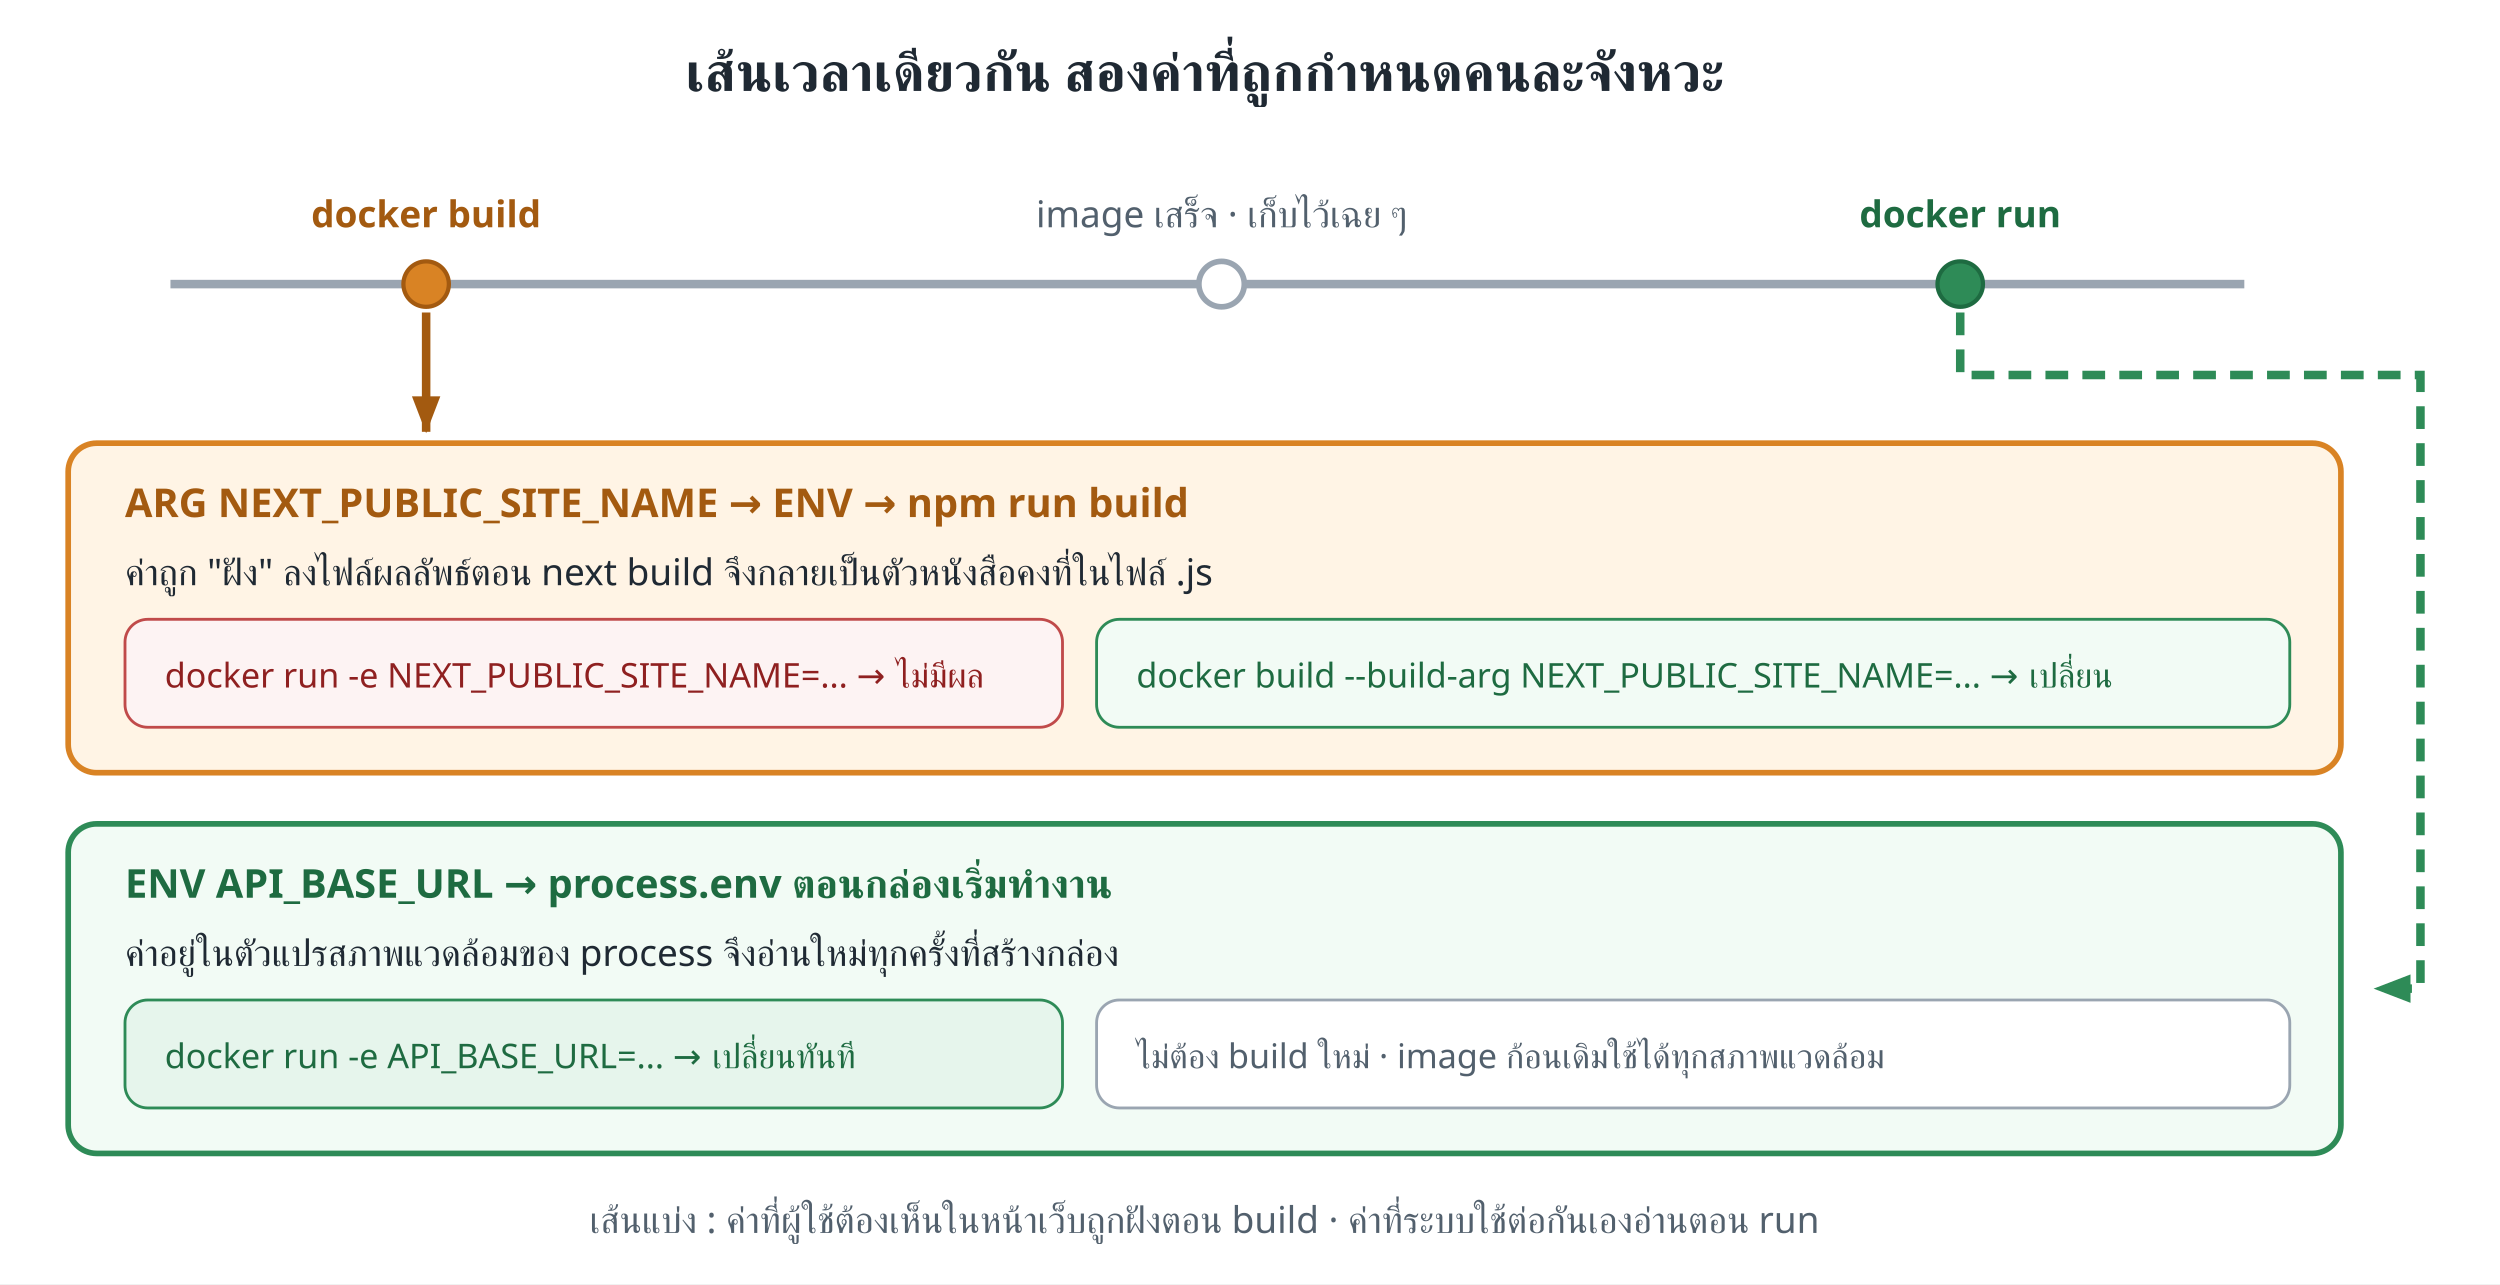
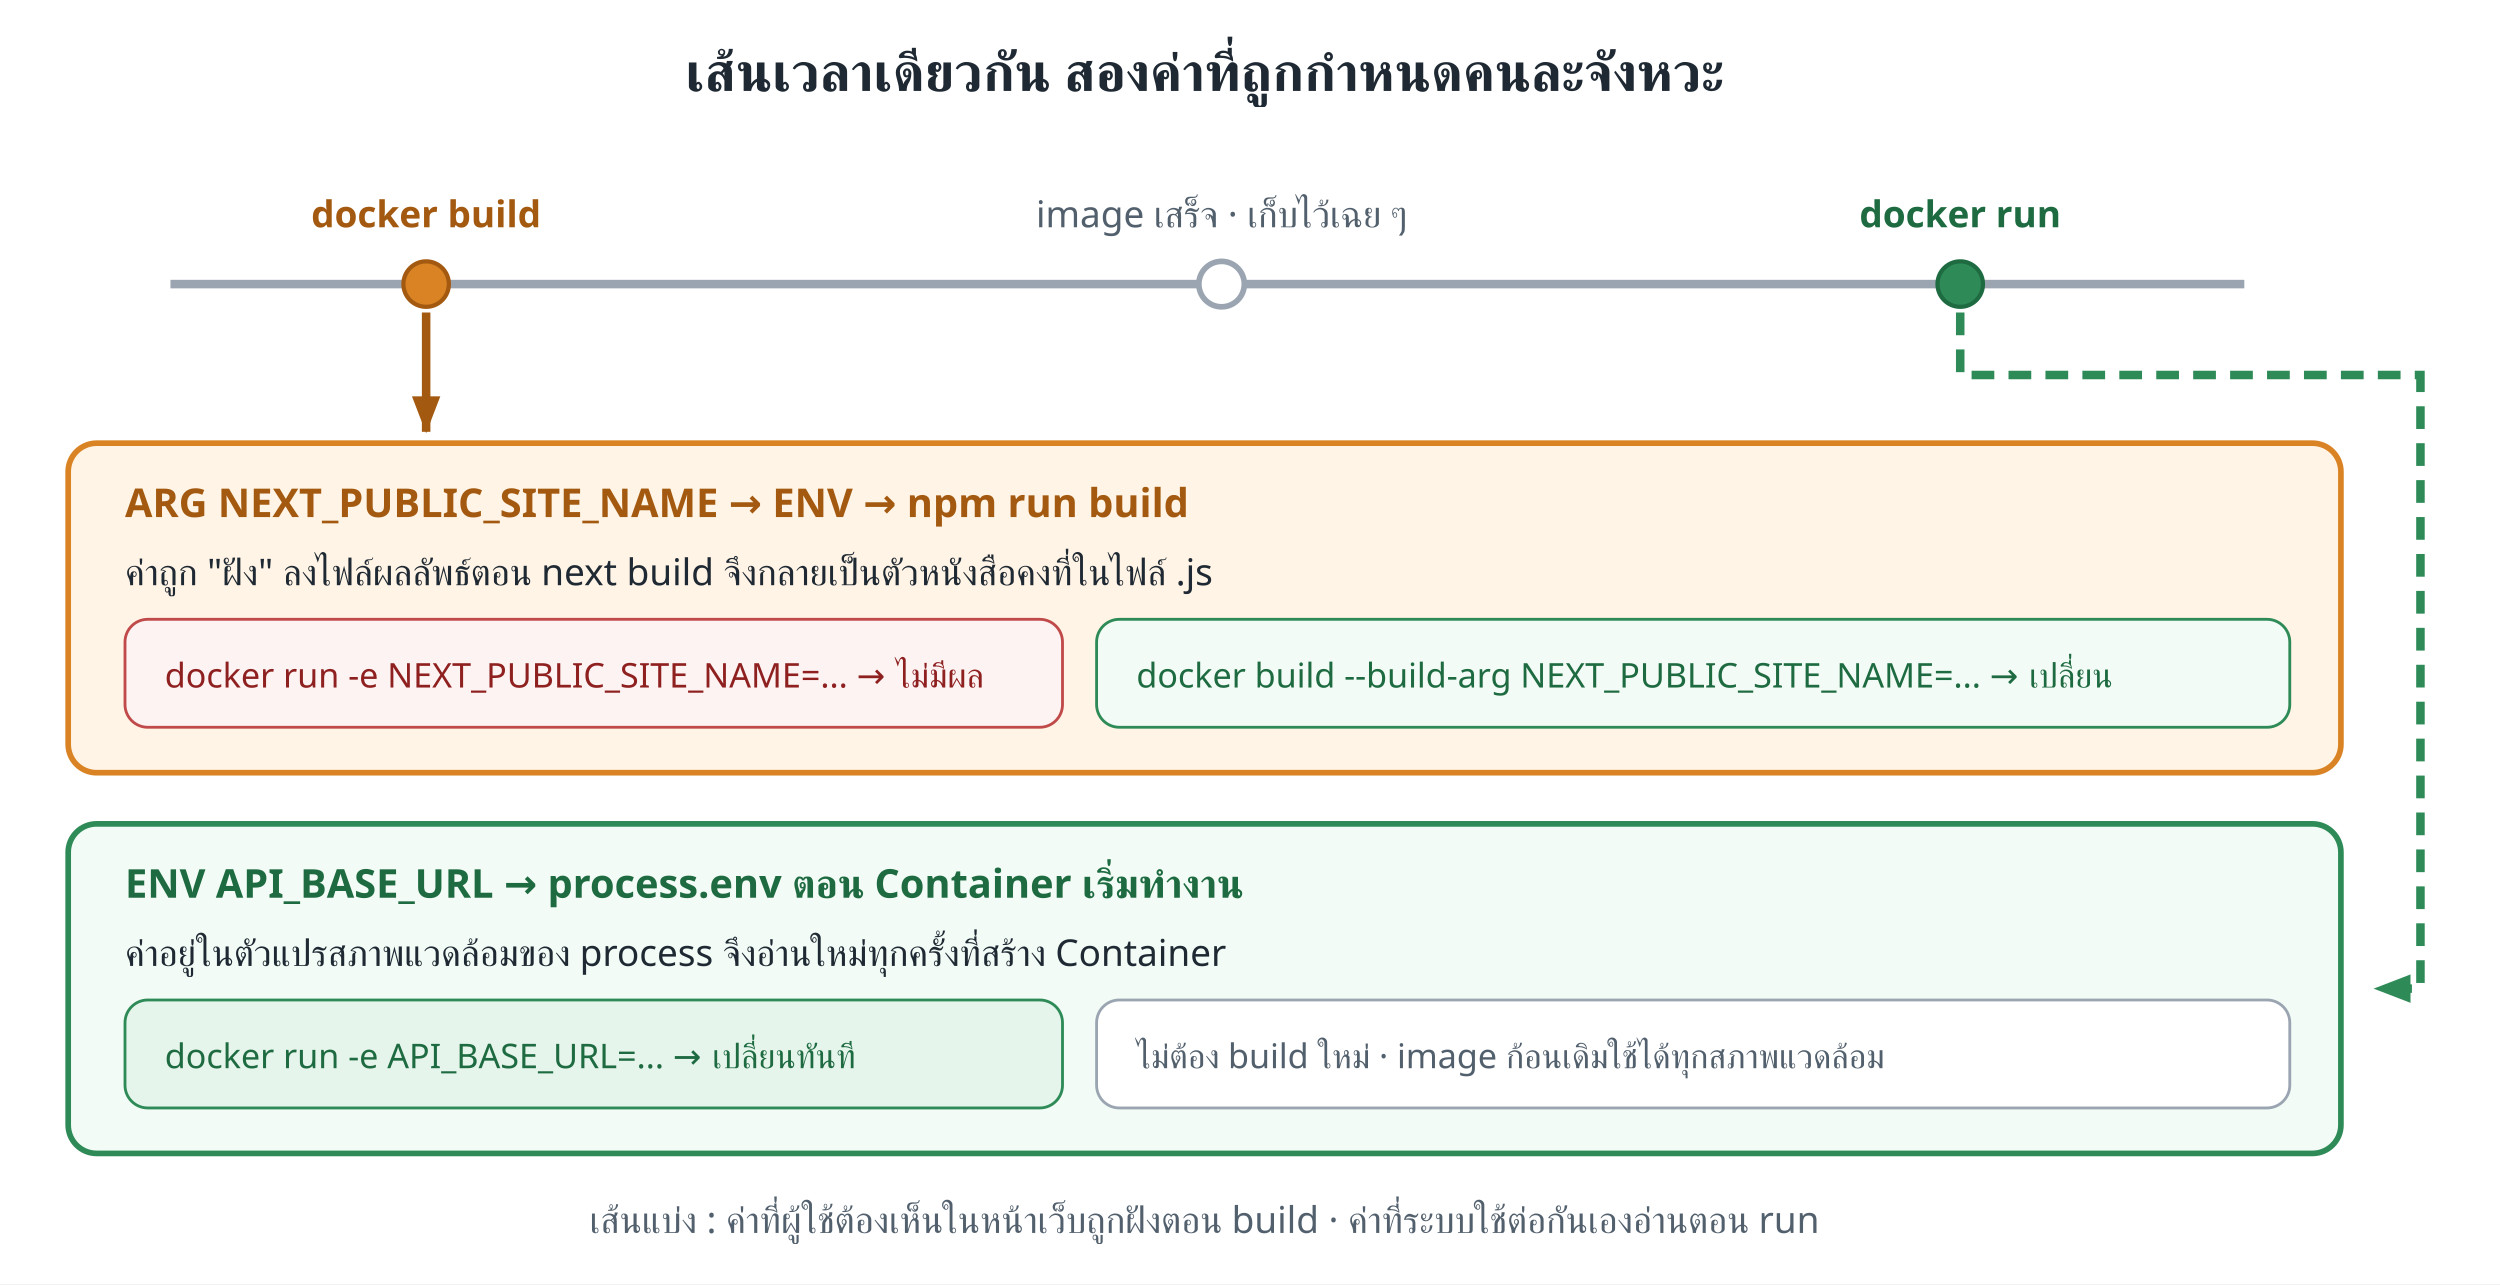
<svg xmlns="http://www.w3.org/2000/svg" viewBox="0 0 880 452" width="880" height="452" font-family="sans-serif">
  <rect x="0" y="0" width="880" height="452" fill="#ffffff" />
  <defs>
    <marker id="arB" markerUnits="userSpaceOnUse" markerWidth="13" markerHeight="10" refX="12.5" refY="5" orient="auto">
      <path d="M 0 0 L 13 5 L 0 10 z" fill="#a35a10" />
    </marker>
    <marker id="arG" markerUnits="userSpaceOnUse" markerWidth="13" markerHeight="10" refX="12.5" refY="5" orient="auto">
      <path d="M 0 0 L 13 5 L 0 10 z" fill="#2e8b57" />
    </marker>
  </defs>
  <text x="424" y="32" fill="#1f2933" font-size="19" font-weight="bold" text-anchor="middle">เส้นเวลาเดียวกัน สองค่าที่ถูกกำหนดคนละจังหวะ</text>
  <line x1="60" y1="100" x2="790" y2="100" stroke="#9aa5b1" stroke-width="3" />
  <circle cx="150" cy="100" r="8" fill="#d98324" stroke="#a35a10" stroke-width="1.5" />
  <circle cx="430" cy="100" r="8" fill="#ffffff" stroke="#9aa5b1" stroke-width="2" />
  <circle cx="690" cy="100" r="8" fill="#2e8b57" stroke="#1e6b41" stroke-width="1.5" />
  <text x="150" y="80" fill="#a35a10" font-size="13" font-weight="bold" text-anchor="middle">docker build</text>
  <text x="430" y="80" fill="#52606d" font-size="13" text-anchor="middle">image เสร็จ · เก็บไว้เฉย ๆ</text>
  <text x="690" y="80" fill="#1e6b41" font-size="13" font-weight="bold" text-anchor="middle">docker run</text>
  <path d="M150 110 L150 152" stroke="#a35a10" stroke-width="3" fill="none" marker-end="url(#arB)" />
  <rect x="24" y="156" width="800" height="116" rx="10" fill="#fff4e5" stroke="#d98324" stroke-width="2" />
  <text x="44" y="182" fill="#a35a10" font-size="14" font-weight="bold">ARG NEXT_PUBLIC_SITE_NAME  →  ENV  →  npm run build</text>
  <text x="44" y="206" fill="#1f2933" font-size="13">ค่าถูก "ฝัง" ลงไฟล์ผลลัพธ์ตอน next build จึงกลายเป็นตัวหนังสือคงที่ในไฟล์ .js</text>
  <rect x="44" y="218" width="330" height="38" rx="8" fill="#fdf3f3" stroke="#c04a4a" stroke-width="1" />
  <text x="58" y="242" fill="#8f2020" font-size="12">docker run -e NEXT_PUBLIC_SITE_NAME=... → ไม่มีผล</text>
  <rect x="386" y="218" width="420" height="38" rx="8" fill="#f2fbf5" stroke="#2e8b57" stroke-width="1" />
  <text x="400" y="242" fill="#1e6b41" font-size="12">docker build --build-arg NEXT_PUBLIC_SITE_NAME=... → เปลี่ยน</text>
  <path d="M690 110 L690 132 L852 132 L852 348 L836 348" stroke="#2e8b57" stroke-width="3" fill="none" stroke-dasharray="8 5" marker-end="url(#arG)" />
  <rect x="24" y="290" width="800" height="116" rx="10" fill="#f2fbf5" stroke="#2e8b57" stroke-width="2" />
-   <text x="44" y="316" fill="#1e6b41" font-size="14" font-weight="bold">ENV API_BASE_URL  →  process.env ตอนกล่องเริ่มทำงาน</text>
-   <text x="44" y="340" fill="#1f2933" font-size="13">ค่าอยู่ในตัวแปรสภาพแวดล้อมของ process จึงอ่านใหม่ทุกครั้งที่สร้างกล่อง</text>
+   <text x="44" y="316" fill="#1e6b41" font-size="14" font-weight="bold">ENV API_BASE_URL  →  process.env ตอน Container เริ่มทำงาน</text>
+   <text x="44" y="340" fill="#1f2933" font-size="13">ค่าอยู่ในตัวแปรสภาพแวดล้อมของ process จึงอ่านใหม่ทุกครั้งที่สร้าง Container</text>
  <rect x="44" y="352" width="330" height="38" rx="8" fill="#e6f5ec" stroke="#2e8b57" stroke-width="1" />
  <text x="58" y="376" fill="#1e6b41" font-size="12">docker run -e API_BASE_URL=... → เปลี่ยนทันที</text>
  <rect x="386" y="352" width="420" height="38" rx="8" fill="#ffffff" stroke="#9aa5b1" stroke-width="1" />
  <text x="400" y="376" fill="#52606d" font-size="12">ไม่ต้อง build ใหม่ · image ก้อนเดิมใช้ได้ทุกสภาพแวดล้อม</text>
  <text x="424" y="434" fill="#52606d" font-size="13" text-anchor="middle">เส้นแบ่ง : ค่าที่ผู้ใช้ต้องเห็นในหน้าเว็บถูกฝังตอน build · ค่าที่ระบบใช้ต่อกันเองอ่านตอน run</text>
</svg>
